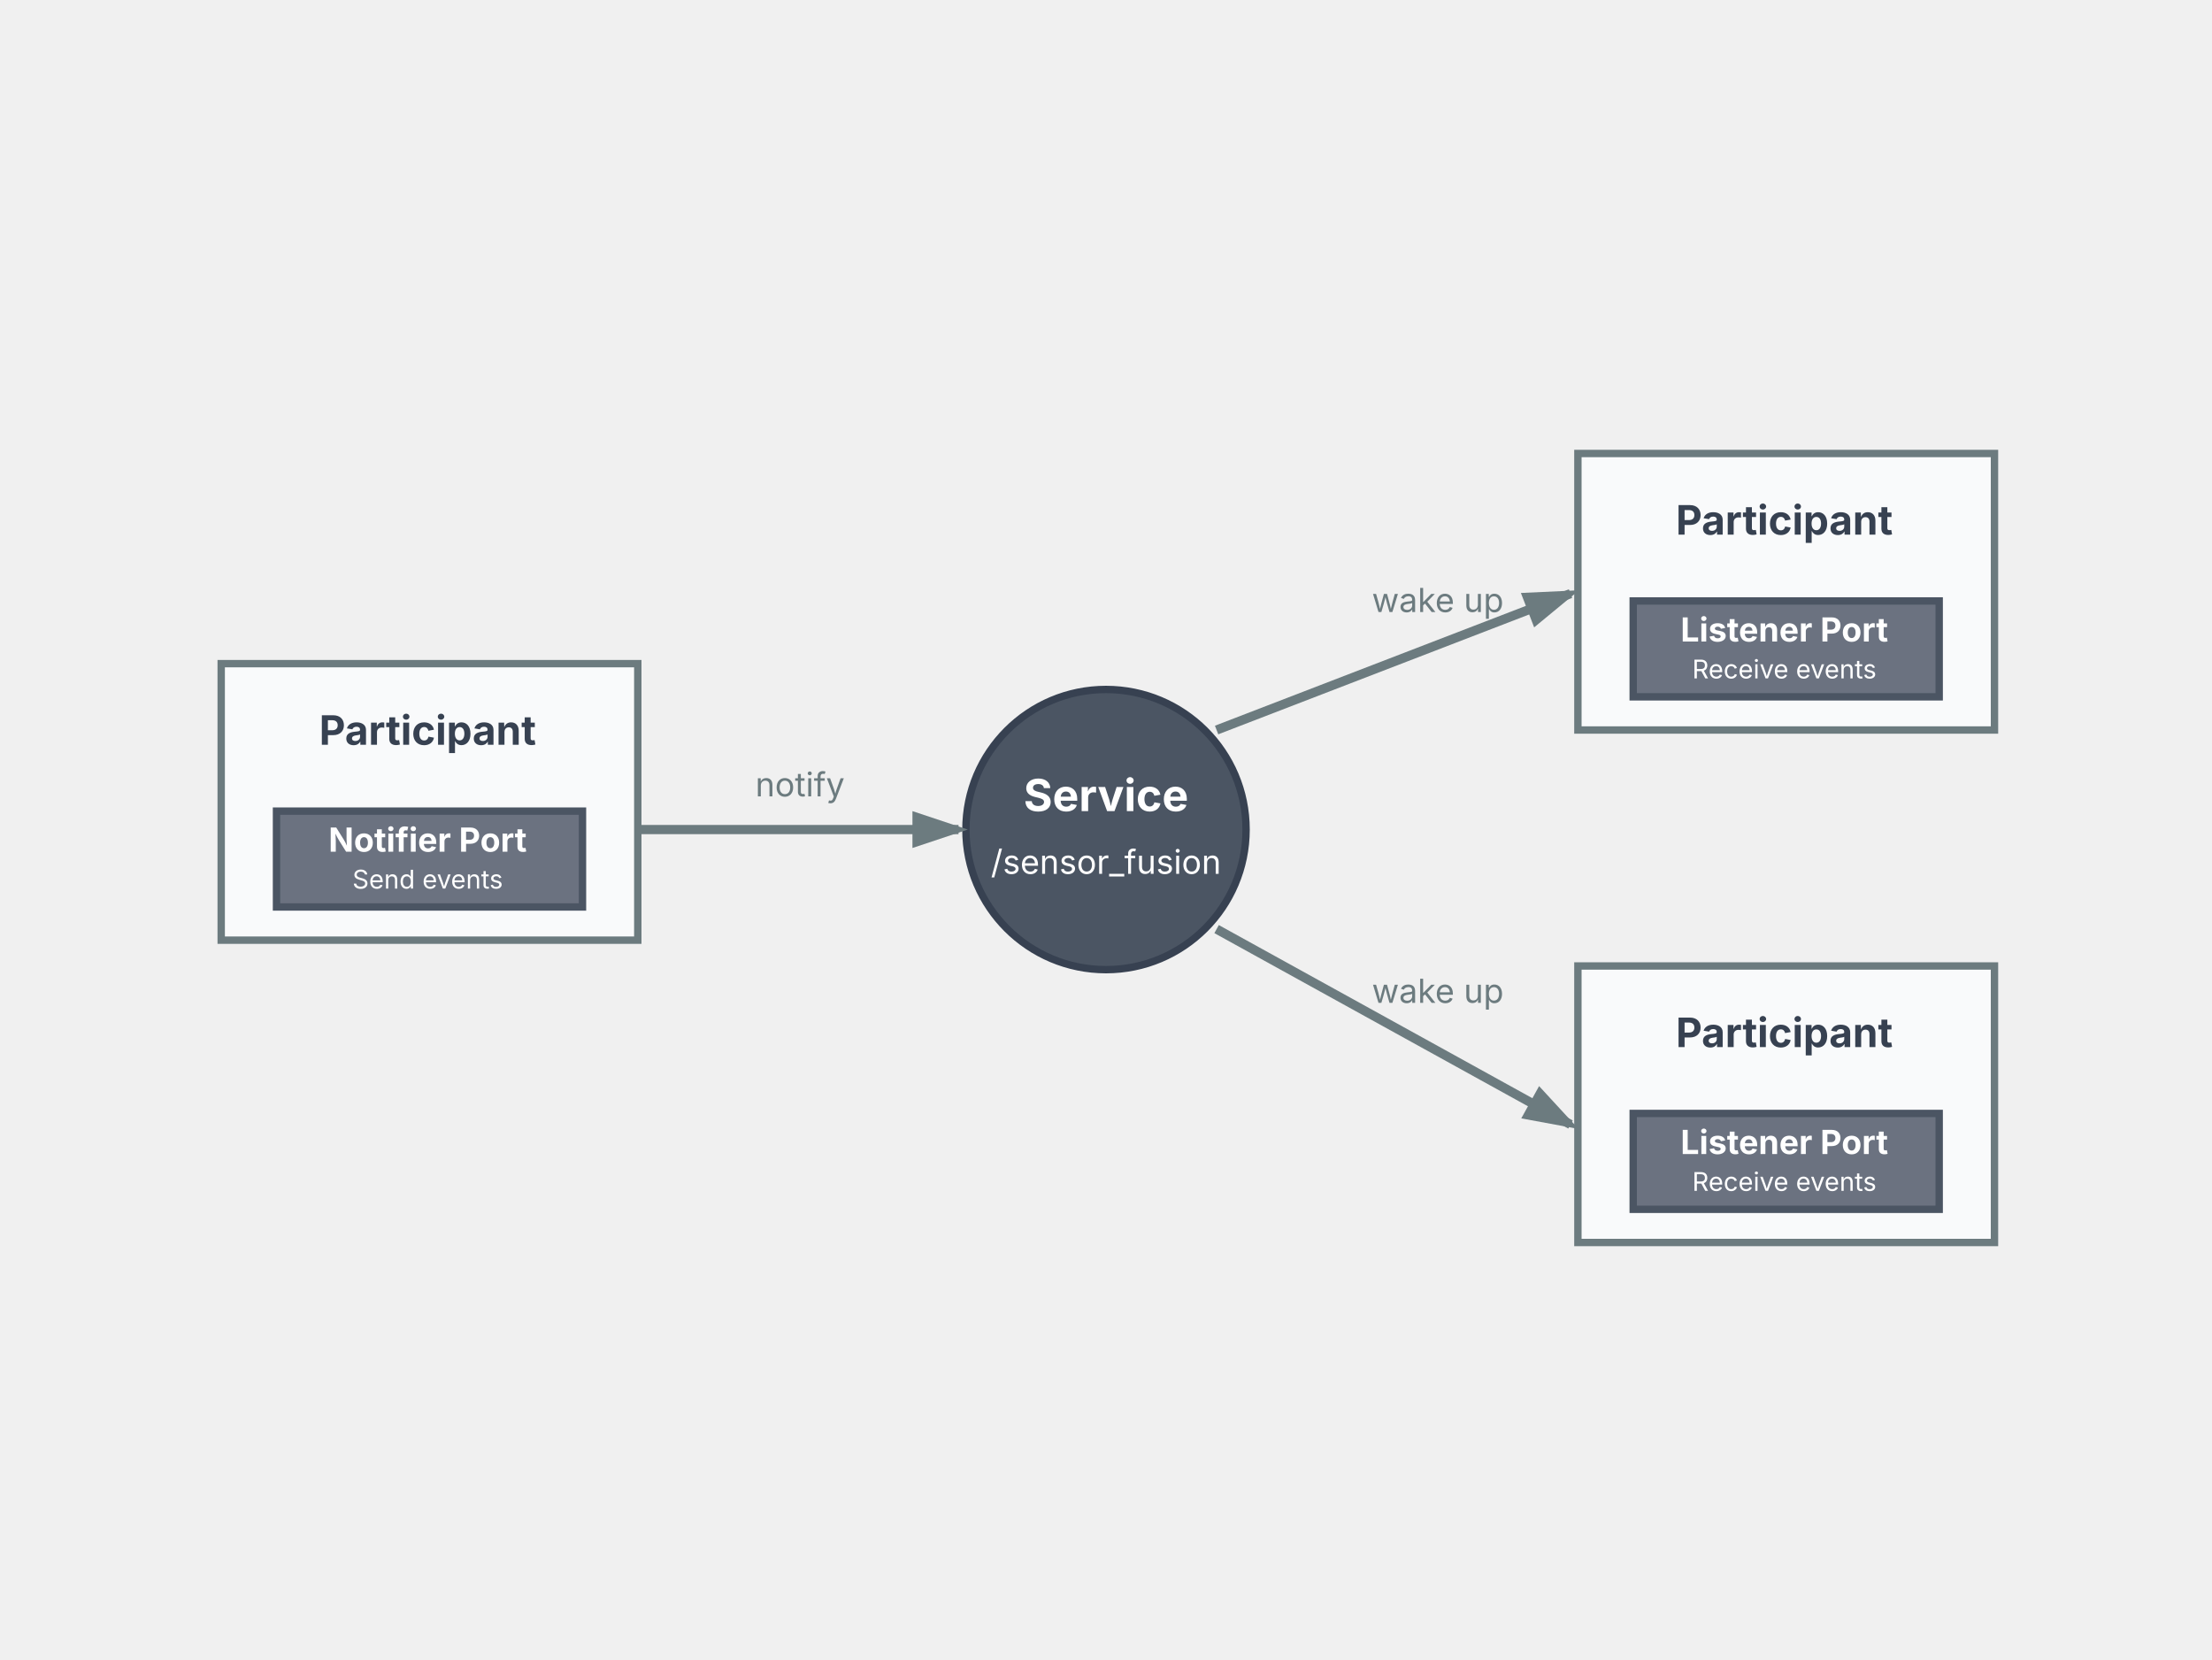
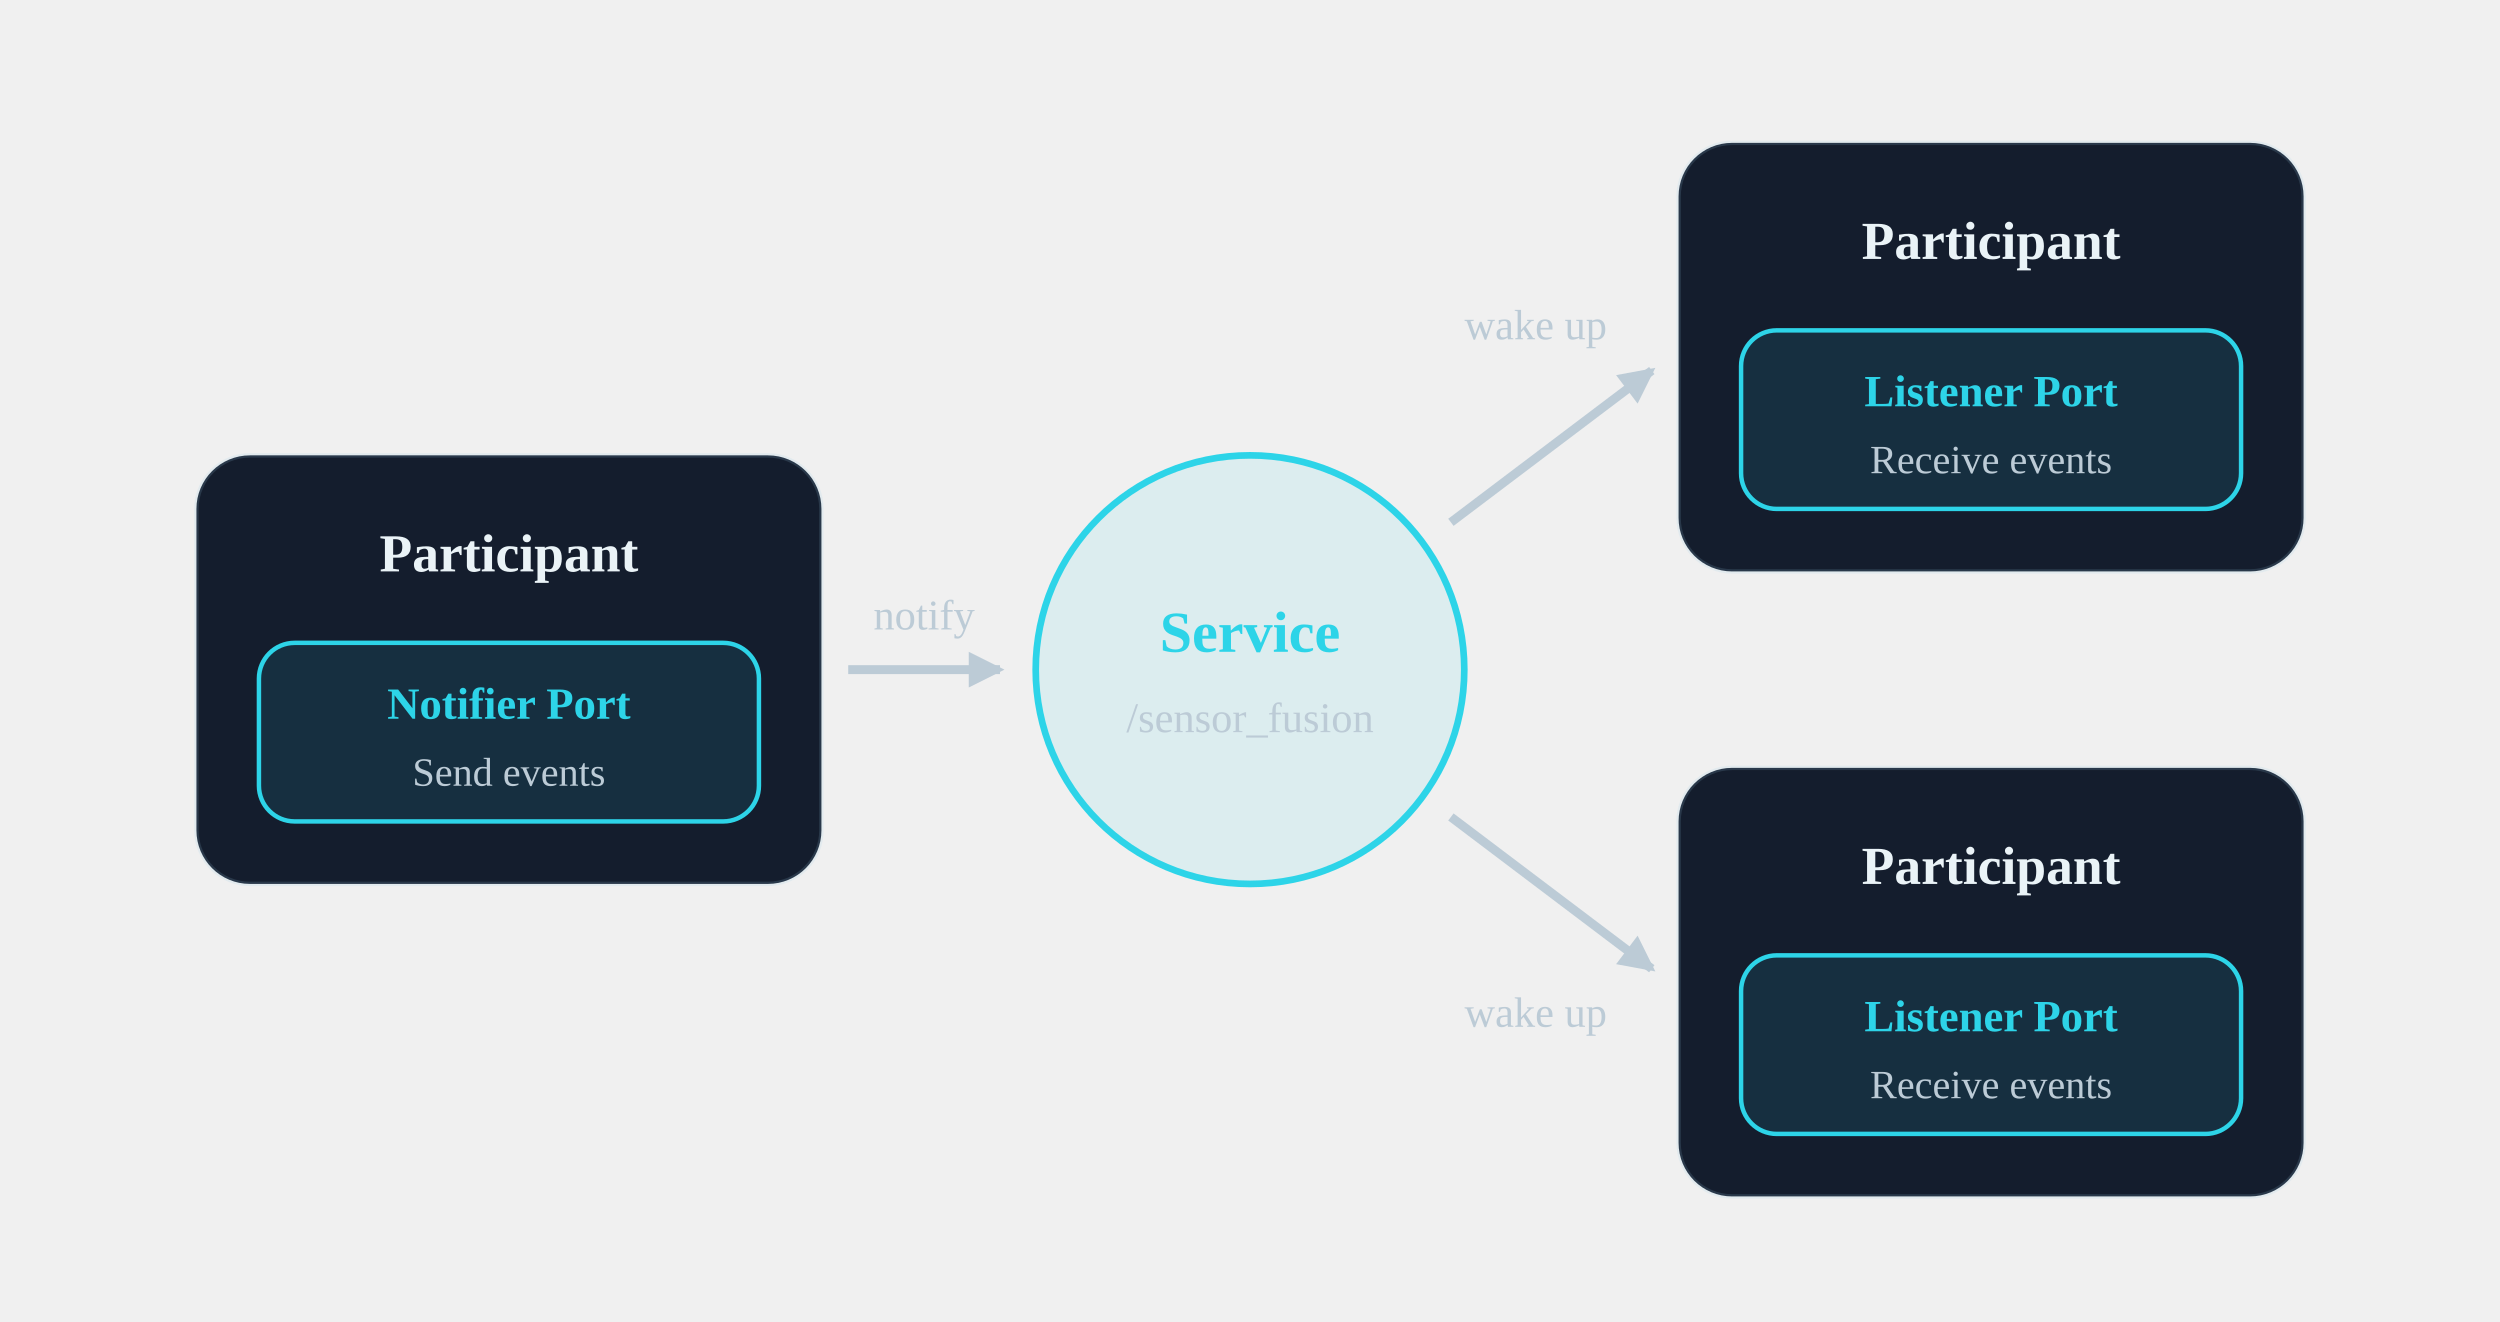
- <svg xmlns="http://www.w3.org/2000/svg" viewBox="0 0 600 450">
+ <svg xmlns="http://www.w3.org/2000/svg" viewBox="0 0 560 296" role="img" aria-label="Event communication model">
+   <style>
+     .ev-box   { fill: var(--ix-surface, #141d2d); stroke: var(--ix-line, rgba(150,200,230,0.16)); stroke-width: 1; }
+     .ev-port  { fill: rgba(45,212,232,0.10); stroke: var(--ix-ice, #2dd4e8); stroke-width: 1; }
+     .ev-svc   { fill: rgba(45,212,232,0.10); stroke: var(--ix-ice, #2dd4e8); stroke-width: 1.5; }
+     .ev-title { font-family: var(--font-stack, sans-serif); font-weight: 600; font-size: 12px; fill: var(--ix-text, #eaf3f7); }
+     .ev-port-t{ font-family: var(--font-stack--monospace, monospace); font-weight: 600; font-size: 10px; fill: var(--ix-ice, #2dd4e8); }
+     .ev-sub   { font-family: var(--font-stack, sans-serif); font-size: 9px; fill: var(--ix-muted, #bccbd6); }
+     .ev-svc-t { font-family: var(--font-stack, sans-serif); font-weight: 600; font-size: 13px; fill: var(--ix-ice, #2dd4e8); }
+     .ev-svc-s { font-family: var(--font-stack--monospace, monospace); font-size: 9.5px; fill: var(--ix-muted, #bccbd6); }
+     .ev-flow  { stroke: var(--ix-muted, #bccbd6); stroke-width: 2; fill: none; }
+     .ev-label { font-family: var(--font-stack, sans-serif); font-size: 9.5px; fill: var(--ix-muted, #bccbd6); }
+   </style>
  <defs>
-     <style>
-       .custom-fonts {
-         font-family: Inter, -apple-system, BlinkMacSystemFont, 'Segoe UI', Roboto, sans-serif;
-       }
-     </style>
-     <marker id="arrowhead" markerWidth="6" markerHeight="4" refX="5" refY="2" orient="auto">
-       <polygon points="0 0, 6 2, 0 4" fill="#6c7b7f" />
+     <marker id="ev-arrow" markerWidth="10" markerHeight="10" refX="8" refY="5" orient="auto" markerUnits="userSpaceOnUse" overflow="visible">
+       <path d="M1,1 L9,5 L1,9 Z" fill="var(--ix-muted, #bccbd6)" />
    </marker>
  </defs>
-   <rect width="600" height="450" fill="transparent" />
-   <circle cx="300" cy="225" r="38" fill="#4b5563" stroke="#374151" stroke-width="2" />
-   <text x="300" y="220" text-anchor="middle" class="custom-fonts" font-size="12" font-weight="bold" fill="white">Service</text>
-   <text x="300" y="237" text-anchor="middle" class="custom-fonts" font-size="9" fill="white">/sensor_fusion</text>
-   <rect x="60" y="180" width="113" height="75" fill="#f9fafb" stroke="#6c7b7f" stroke-width="2" />
-   <text x="116" y="202" text-anchor="middle" class="custom-fonts" font-size="11" font-weight="bold" fill="#374151">Participant</text>
-   <rect x="75" y="220" width="83" height="26" fill="#6b7280" stroke="#4b5563" stroke-width="2" />
-   <text x="116" y="231" text-anchor="middle" class="custom-fonts" font-size="9" font-weight="bold" fill="white">Notifier Port</text>
-   <text x="116" y="241" text-anchor="middle" class="custom-fonts" font-size="7" fill="white">Send events</text>
-   <rect x="428" y="123" width="113" height="75" fill="#f9fafb" stroke="#6c7b7f" stroke-width="2" />
-   <text x="484" y="145" text-anchor="middle" class="custom-fonts" font-size="11" font-weight="bold" fill="#374151">Participant</text>
-   <rect x="443" y="163" width="83" height="26" fill="#6b7280" stroke="#4b5563" stroke-width="2" />
-   <text x="484" y="174" text-anchor="middle" class="custom-fonts" font-size="9" font-weight="bold" fill="white">Listener Port</text>
-   <text x="484" y="184" text-anchor="middle" class="custom-fonts" font-size="7" fill="white">Receive events</text>
-   <rect x="428" y="262" width="113" height="75" fill="#f9fafb" stroke="#6c7b7f" stroke-width="2" />
-   <text x="484" y="284" text-anchor="middle" class="custom-fonts" font-size="11" font-weight="bold" fill="#374151">Participant</text>
-   <rect x="443" y="302" width="83" height="26" fill="#6b7280" stroke="#4b5563" stroke-width="2" />
-   <text x="484" y="313" text-anchor="middle" class="custom-fonts" font-size="9" font-weight="bold" fill="white">Listener Port</text>
-   <text x="484" y="323" text-anchor="middle" class="custom-fonts" font-size="7" fill="white">Receive events</text>
-   <line x1="173" y1="225" x2="260" y2="225" stroke="#6c7b7f" stroke-width="2.5" marker-end="url(#arrowhead)" />
-   <text x="217" y="216" text-anchor="middle" class="custom-fonts" font-size="9" fill="#6c7b7f">notify</text>
-   <line x1="330" y1="198" x2="426" y2="161" stroke="#6c7b7f" stroke-width="2.5" marker-end="url(#arrowhead)" />
-   <text x="390" y="166" text-anchor="middle" class="custom-fonts" font-size="9" fill="#6c7b7f">wake up</text>
-   <line x1="330" y1="252" x2="426" y2="305" stroke="#6c7b7f" stroke-width="2.5" marker-end="url(#arrowhead)" />
-   <text x="390" y="272" text-anchor="middle" class="custom-fonts" font-size="9" fill="#6c7b7f">wake up</text>
+   <rect class="ev-box" x="44" y="102" width="140" height="96" rx="12" />
+   <text class="ev-title" x="114" y="128" text-anchor="middle">Participant</text>
+   <rect class="ev-port" x="58" y="144" width="112" height="40" rx="8" />
+   <text class="ev-port-t" x="114" y="161" text-anchor="middle">Notifier Port</text>
+   <text class="ev-sub" x="114" y="176" text-anchor="middle">Send events</text>
+   <circle class="ev-svc" cx="280" cy="150" r="48" />
+   <text class="ev-svc-t" x="280" y="146" text-anchor="middle">Service</text>
+   <text class="ev-svc-s" x="280" y="164" text-anchor="middle">/sensor_fusion</text>
+   <rect class="ev-box" x="376" y="32" width="140" height="96" rx="12" />
+   <text class="ev-title" x="446" y="58" text-anchor="middle">Participant</text>
+   <rect class="ev-port" x="390" y="74" width="112" height="40" rx="8" />
+   <text class="ev-port-t" x="446" y="91" text-anchor="middle">Listener Port</text>
+   <text class="ev-sub" x="446" y="106" text-anchor="middle">Receive events</text>
+   <rect class="ev-box" x="376" y="172" width="140" height="96" rx="12" />
+   <text class="ev-title" x="446" y="198" text-anchor="middle">Participant</text>
+   <rect class="ev-port" x="390" y="214" width="112" height="40" rx="8" />
+   <text class="ev-port-t" x="446" y="231" text-anchor="middle">Listener Port</text>
+   <text class="ev-sub" x="446" y="246" text-anchor="middle">Receive events</text>
+   <line class="ev-flow" x1="190" y1="150" x2="224" y2="150" marker-end="url(#ev-arrow)" />
+   <text class="ev-label" x="207" y="141" text-anchor="middle">notify</text>
+   <line class="ev-flow" x1="325" y1="117" x2="370" y2="83" marker-end="url(#ev-arrow)" />
+   <text class="ev-label" x="344" y="76" text-anchor="middle">wake up</text>
+   <line class="ev-flow" x1="325" y1="183" x2="370" y2="217" marker-end="url(#ev-arrow)" />
+   <text class="ev-label" x="344" y="230" text-anchor="middle">wake up</text>
</svg>
